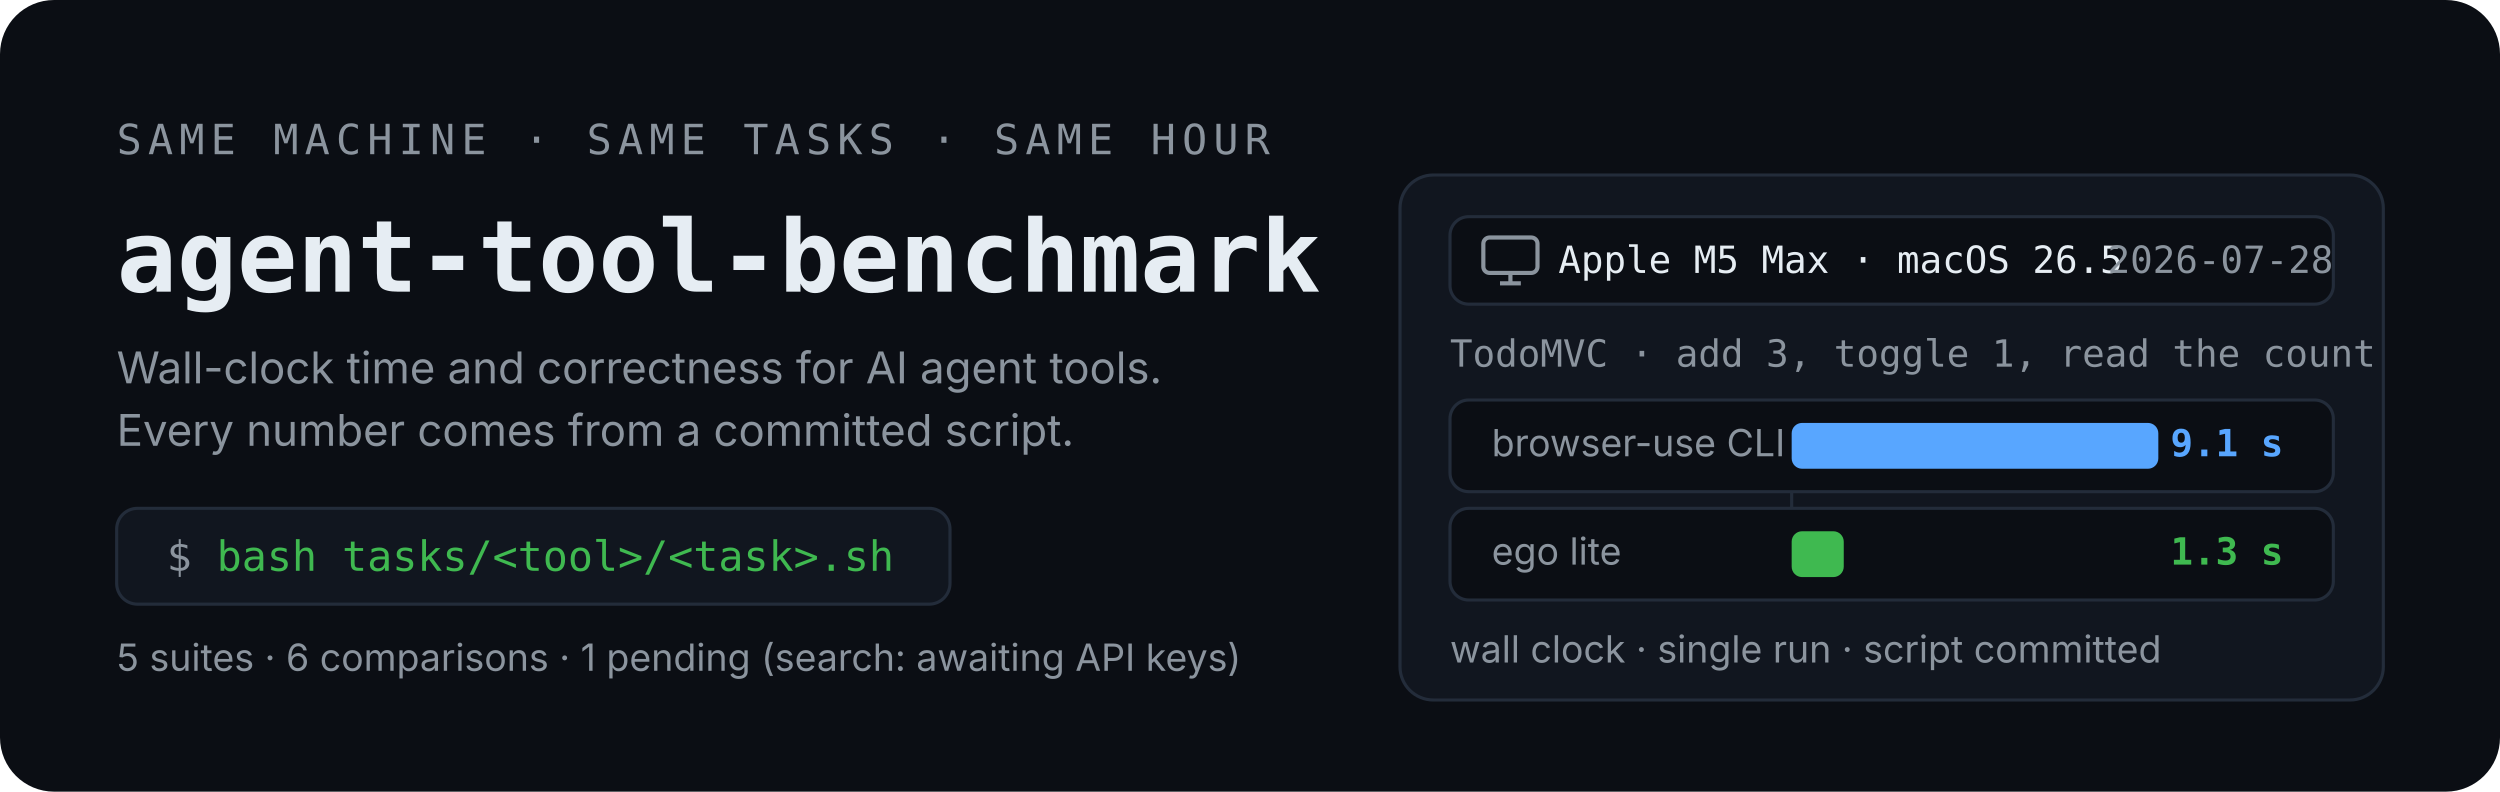
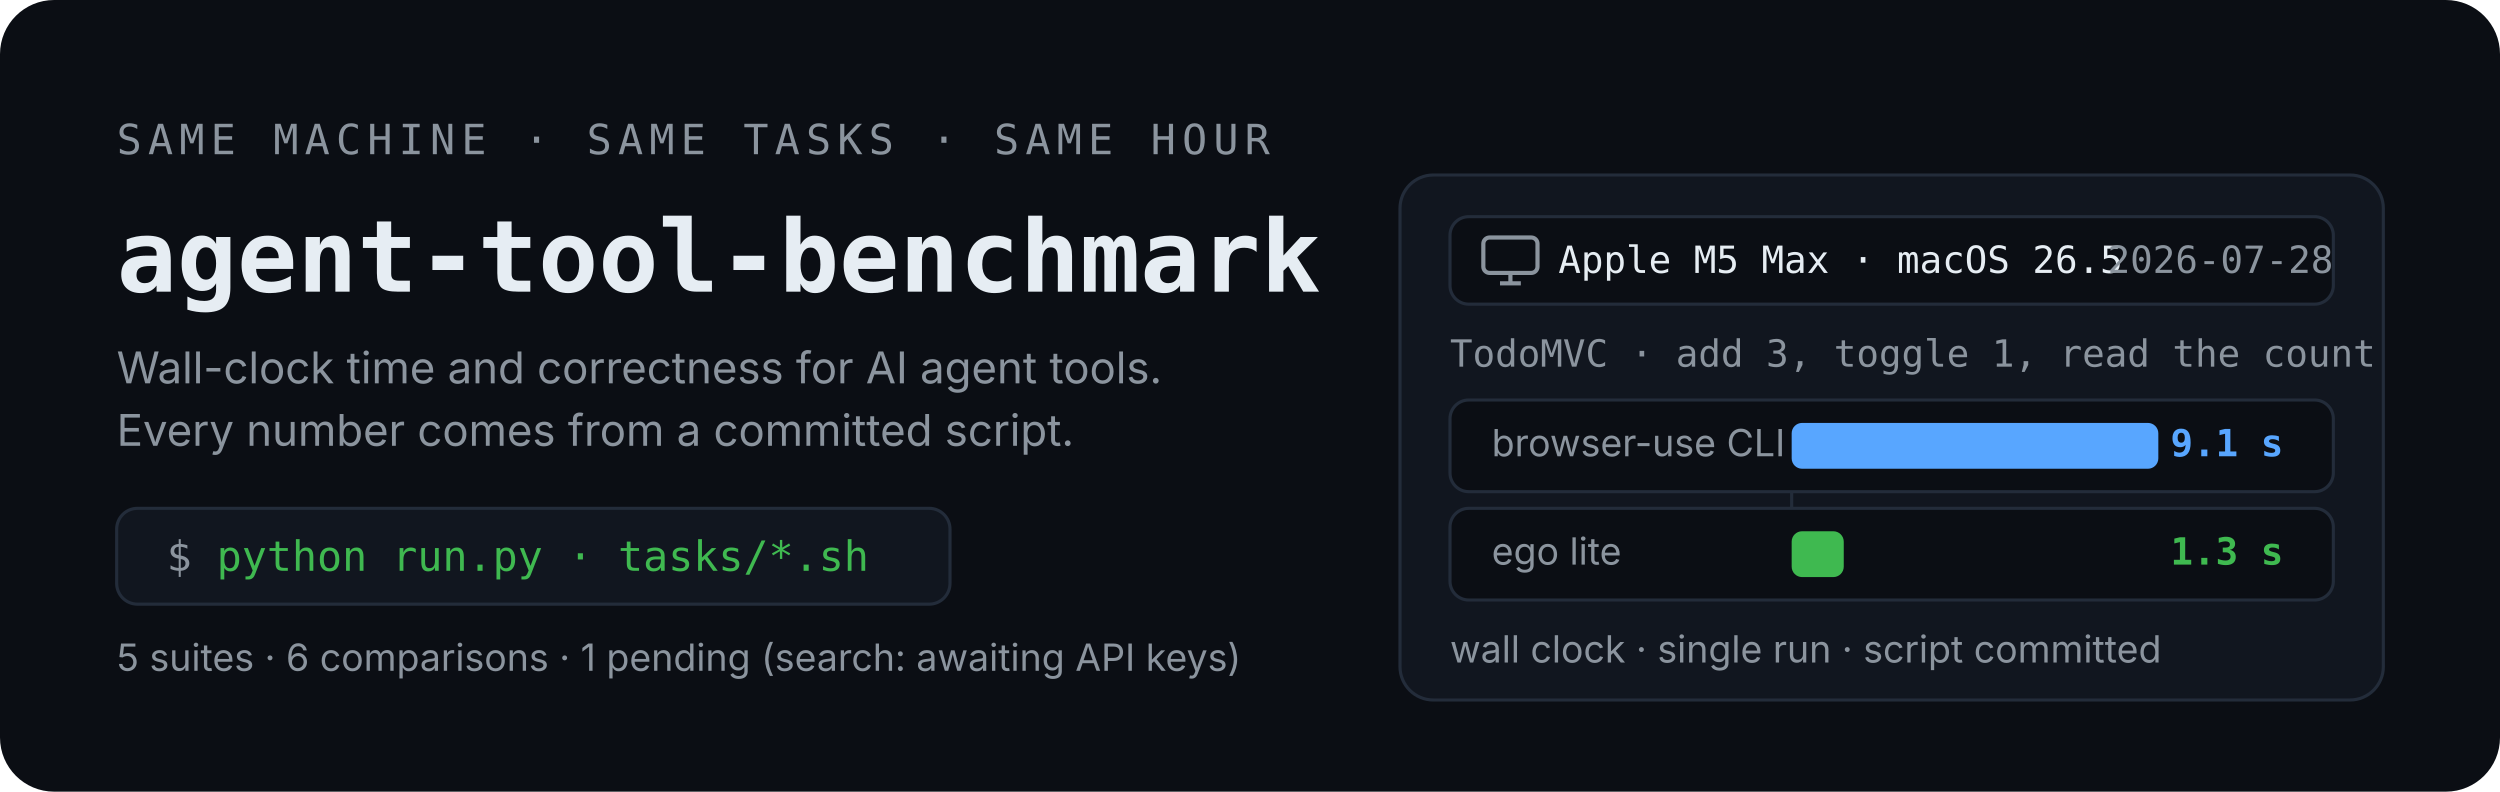
<svg xmlns="http://www.w3.org/2000/svg" width="1200" height="380" viewBox="0 0 1200 380" role="img" aria-labelledby="title desc">
  <rect width="1200" height="380" rx="26" fill="#0B0E14" />
  <g id="title-block" transform="translate(56 0)">
    <text x="0" y="74" font-family="ui-monospace, SFMono-Regular, Menlo, monospace" font-size="20" letter-spacing="3" fill="#8B949E">SAME MACHINE · SAME TASKS · SAME HOUR</text>
    <text x="0" y="140" font-family="ui-monospace, SFMono-Regular, Menlo, monospace" font-size="48" font-weight="700" fill="#E6EDF3">agent-tool-benchmark</text>
    <text x="0" y="184" font-family="-apple-system, BlinkMacSystemFont, 'Segoe UI', sans-serif" font-size="21" fill="#8B949E">Wall-clock time and correctness for AI agent tools.</text>
    <text x="0" y="214" font-family="-apple-system, BlinkMacSystemFont, 'Segoe UI', sans-serif" font-size="21" fill="#8B949E">Every number comes from a committed script.</text>
    <rect x="0" y="244" width="400" height="46" rx="10" fill="#11161F" stroke="#232C3A" stroke-width="1.5" />
    <text x="24" y="274" font-family="ui-monospace, SFMono-Regular, Menlo, monospace" font-size="20" fill="#8B949E">$</text>
-     <text x="48" y="274" font-family="ui-monospace, SFMono-Regular, Menlo, monospace" font-size="20" fill="#3FB950">bash tasks/&lt;tool&gt;/&lt;task&gt;.sh</text>
+     <text x="48" y="274" font-family="ui-monospace, SFMono-Regular, Menlo, monospace" font-size="20" fill="#3FB950">python run.py · tasks/*.sh</text>
    <text x="0" y="322" font-family="-apple-system, BlinkMacSystemFont, 'Segoe UI', sans-serif" font-size="18" fill="#8B949E">5 suites · 6 comparisons · 1 pending (search: awaiting API keys)</text>
  </g>
  <g id="rig-proof" transform="translate(672 84)">
    <rect x="0" y="0" width="472" height="252" rx="16" fill="#11161F" stroke="#232C3A" stroke-width="1.5" />
    <rect x="24" y="20" width="424" height="42" rx="9" fill="#0B0E14" stroke="#232C3A" stroke-width="1.5" />
    <g transform="translate(40 30)" stroke="#8B949E" stroke-width="2" fill="none">
      <rect x="0" y="0" width="26" height="17" rx="3" />
      <line x1="13" y1="17" x2="13" y2="22" />
      <line x1="8" y1="22" x2="18" y2="22" />
    </g>
    <text x="76" y="47" font-family="ui-monospace, SFMono-Regular, Menlo, monospace" font-size="18" fill="#E6EDF3">Apple M5 Max · macOS 26.5</text>
    <text x="448" y="47" text-anchor="end" font-family="ui-monospace, SFMono-Regular, Menlo, monospace" font-size="18" fill="#8B949E">2026-07-28</text>
    <text x="24" y="92" font-family="ui-monospace, SFMono-Regular, Menlo, monospace" font-size="18" fill="#8B949E">TodoMVC · add 3, toggle 1, read the count</text>
    <line x1="188" y1="114" x2="188" y2="198" stroke="#232C3A" stroke-width="1.5" />
    <rect x="24" y="108" width="424" height="44" rx="9" fill="#0B0E14" stroke="#232C3A" stroke-width="1.5" />
    <text x="44" y="135" font-family="-apple-system, BlinkMacSystemFont, 'Segoe UI', sans-serif" font-size="18" fill="#8B949E">browser-use CLI</text>
    <rect x="188" y="119" width="176" height="22" rx="5" fill="#58A6FF" />
    <text x="424" y="135" text-anchor="end" font-family="ui-monospace, SFMono-Regular, Menlo, monospace" font-size="18" font-weight="700" fill="#58A6FF">9.1 s</text>
    <rect x="24" y="160" width="424" height="44" rx="9" fill="#0B0E14" stroke="#232C3A" stroke-width="1.5" />
    <text x="44" y="187" font-family="-apple-system, BlinkMacSystemFont, 'Segoe UI', sans-serif" font-size="18" fill="#8B949E">ego lite</text>
    <rect x="188" y="171" width="25" height="22" rx="5" fill="#3FB950" />
    <text x="424" y="187" text-anchor="end" font-family="ui-monospace, SFMono-Regular, Menlo, monospace" font-size="18" font-weight="700" fill="#3FB950">1.3 s</text>
    <text x="24" y="234" font-family="-apple-system, BlinkMacSystemFont, 'Segoe UI', sans-serif" font-size="18" fill="#8B949E">wall clock · single run · script committed</text>
  </g>
</svg>
